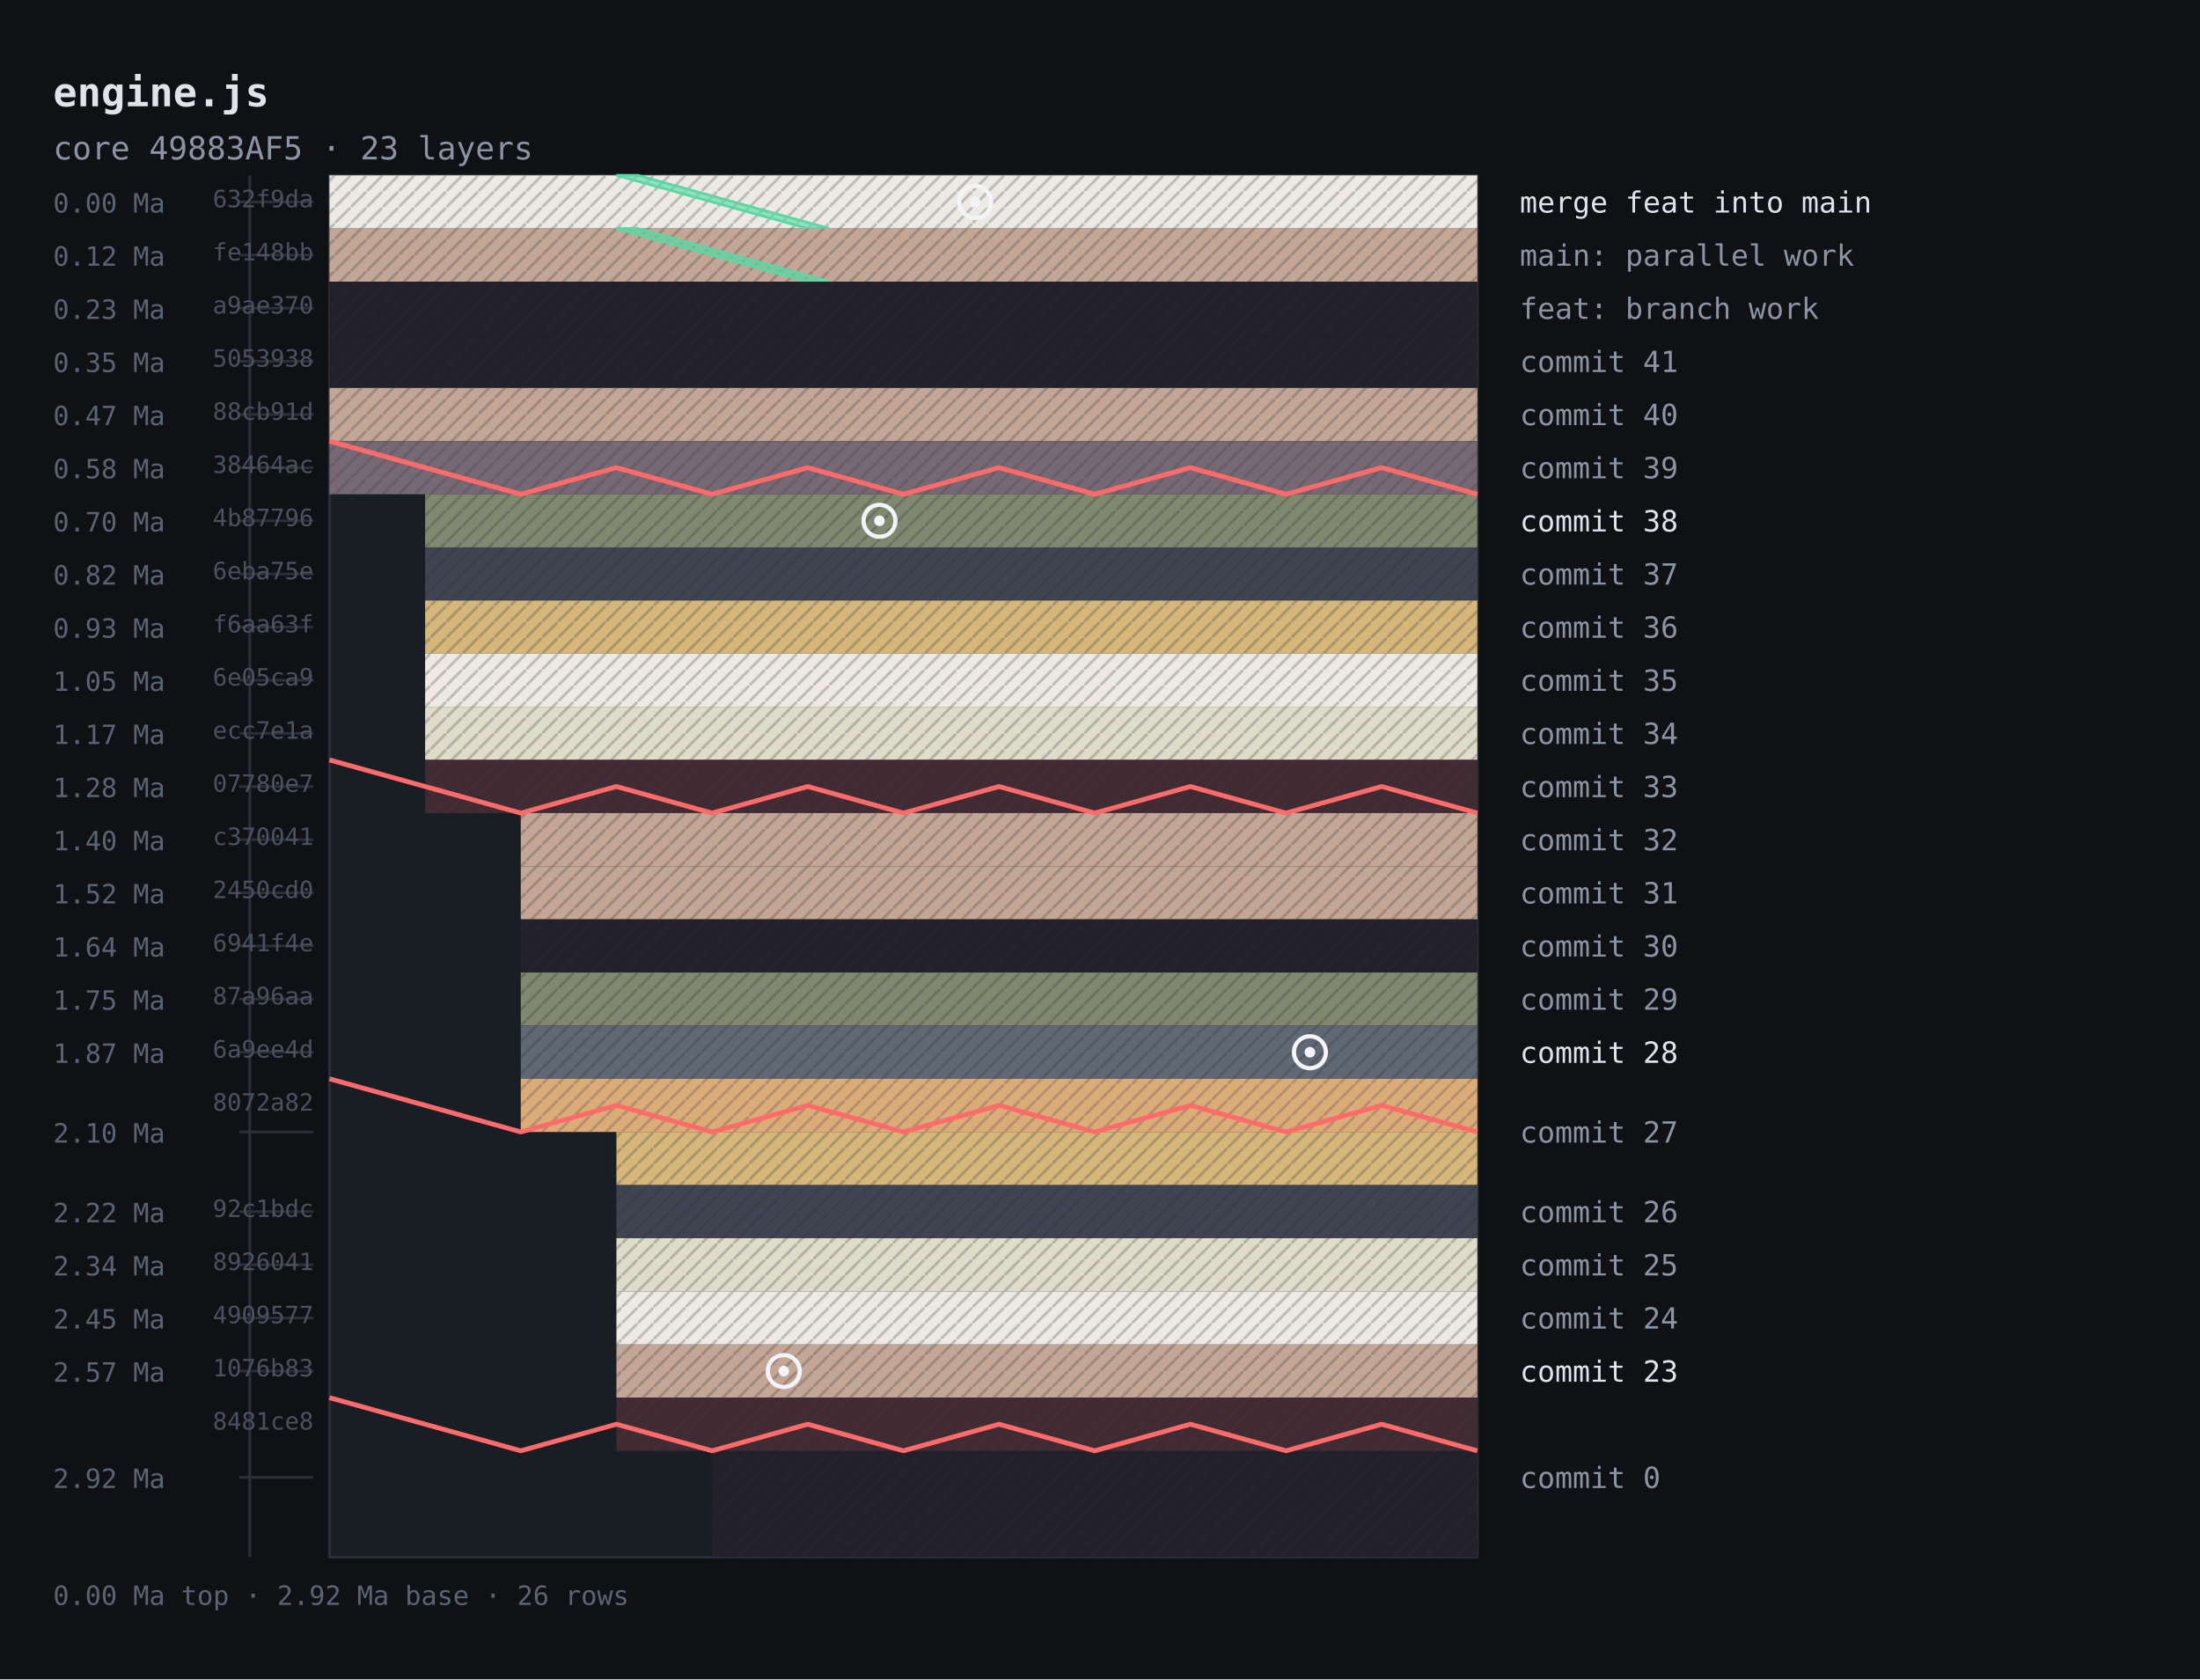
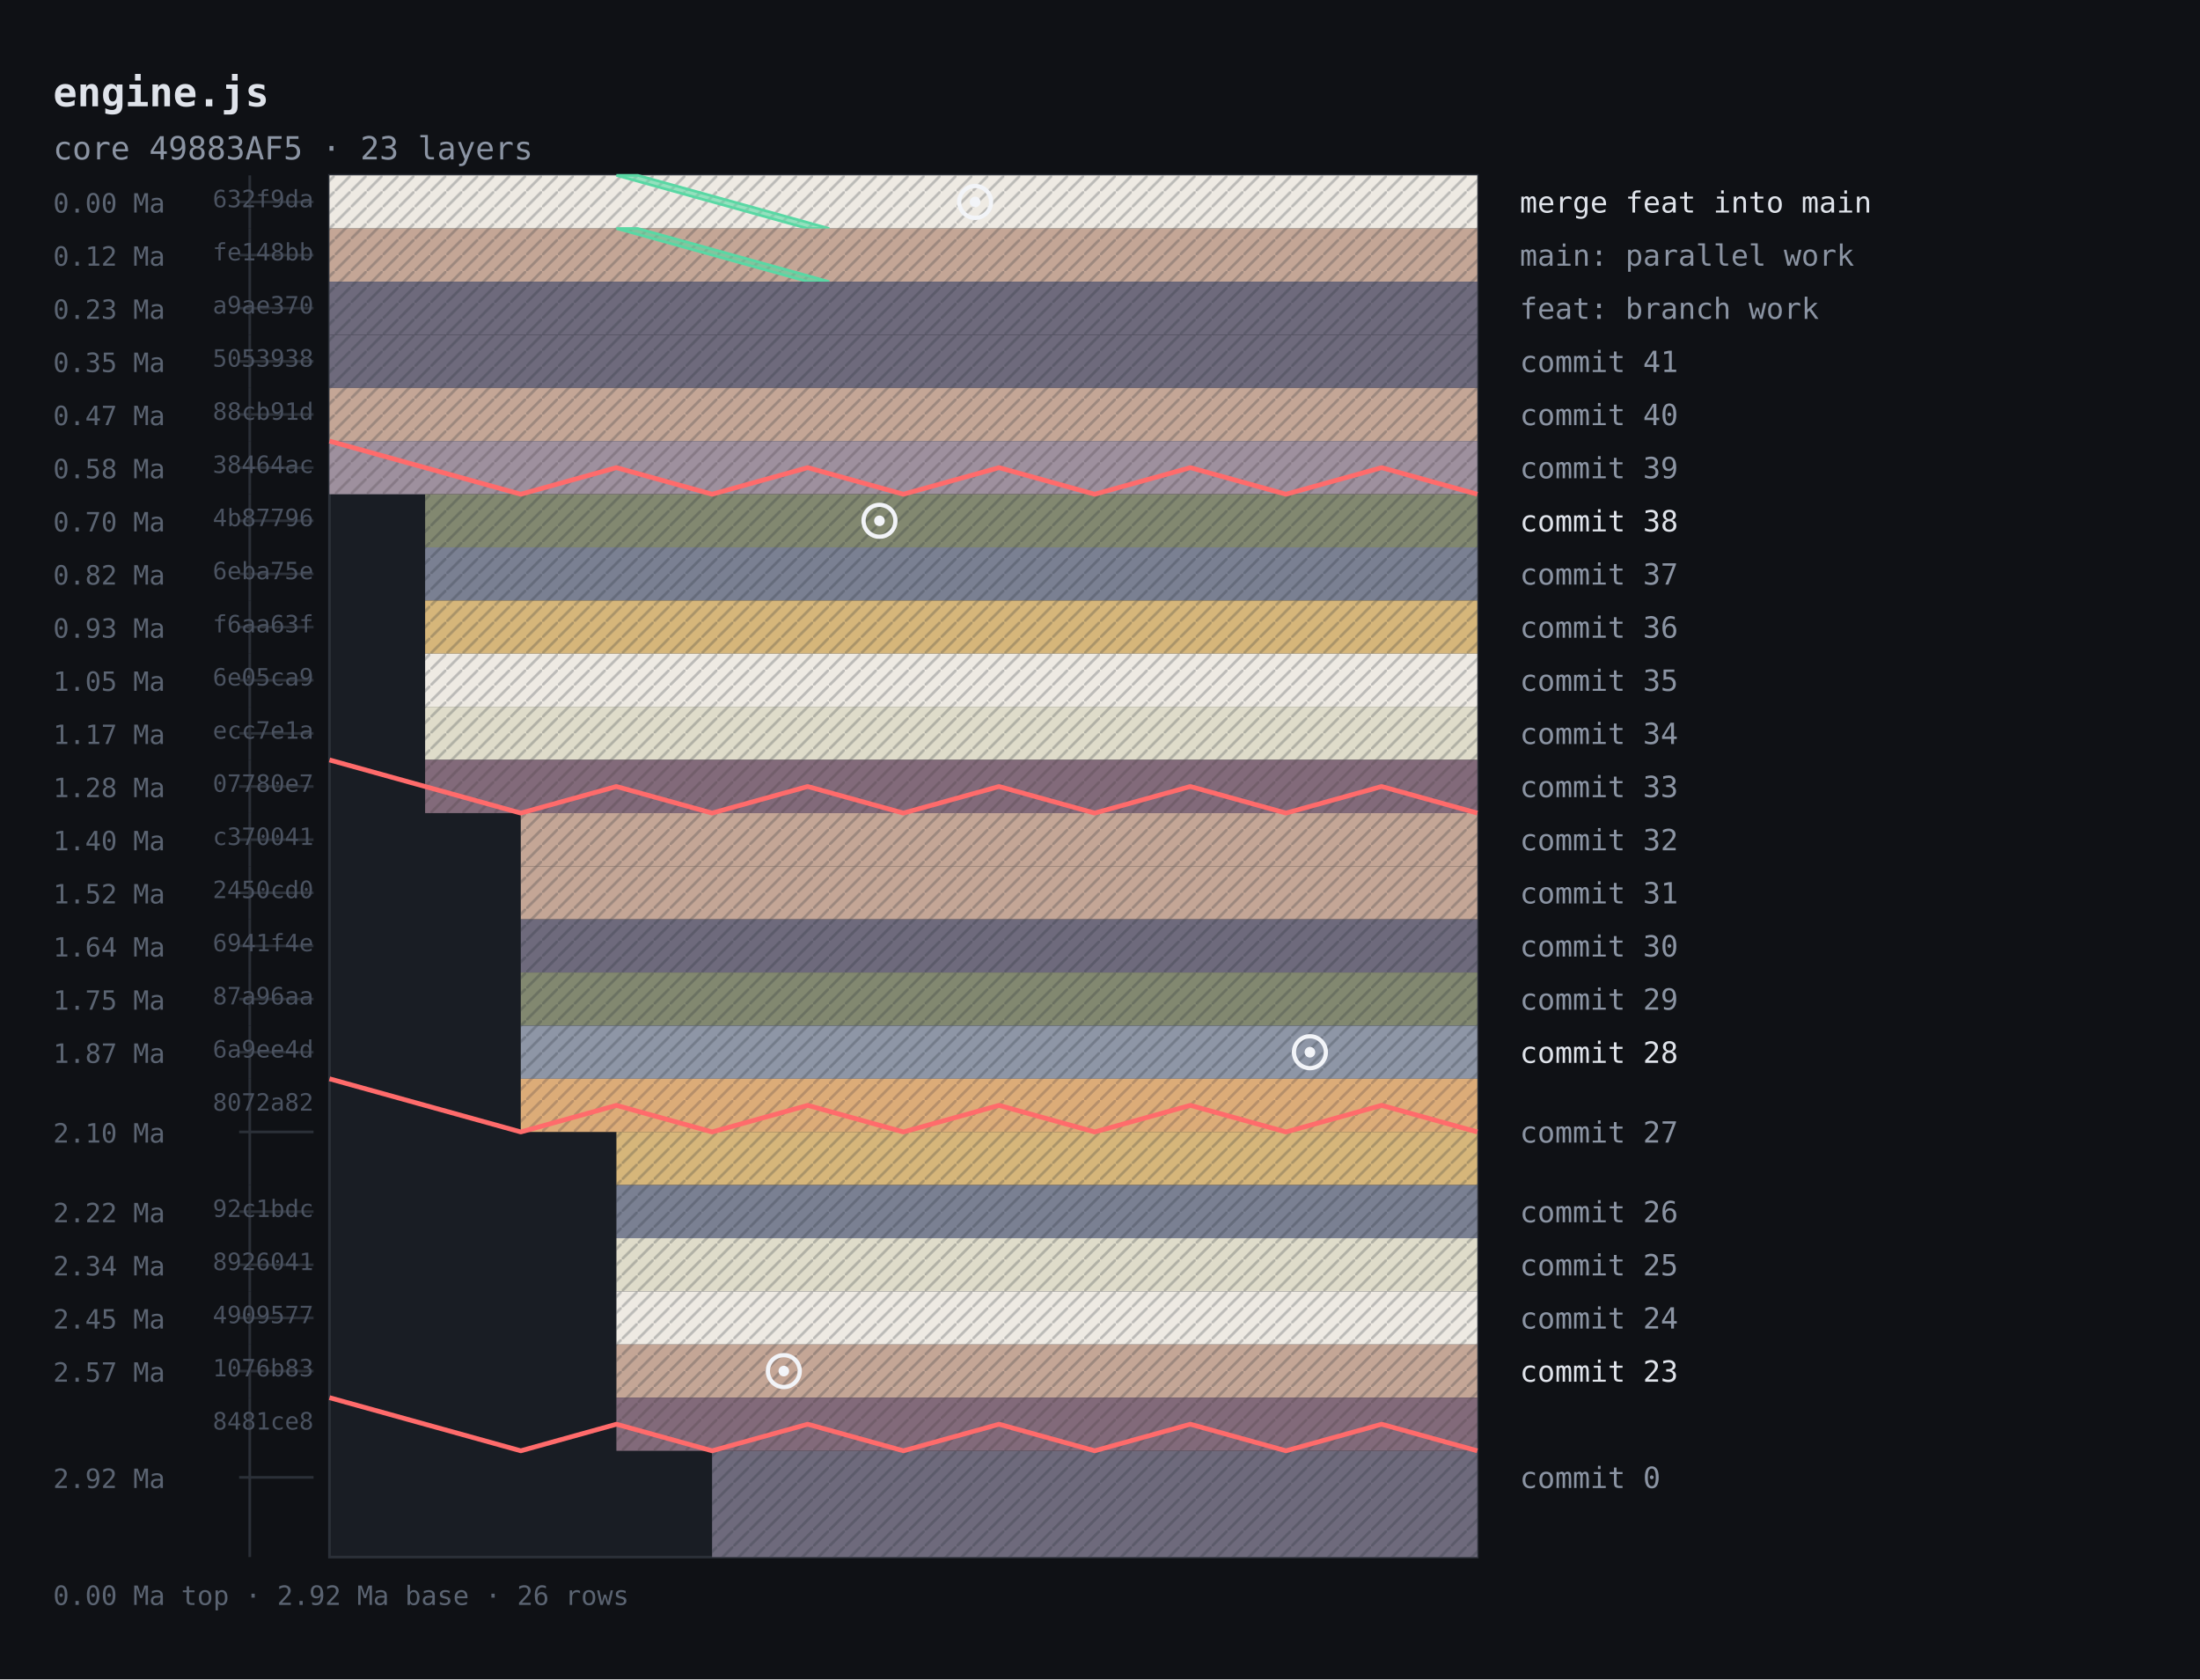
<svg xmlns="http://www.w3.org/2000/svg" width="828" height="632" viewBox="0 0 828 632" role="img" font-family="ui-monospace, SFMono-Regular, Menlo, Consolas, &quot;DejaVu Sans Mono&quot;, monospace">
  <rect x="0" y="0" width="828" height="632" fill="#0f1115" />
  <text x="20" y="40" fill="#dfe3ea" font-size="15" font-weight="600">engine.js</text>
  <text x="20" y="60" fill="#8b94a3" font-size="12">core 49883AF5 · 23 layers</text>
  <rect x="124" y="66" width="432" height="520" fill="#191d24" stroke="#2b3038" stroke-width="1" />
  <rect x="124" y="66" width="432" height="20" fill="rgb(238,234,227)" />
  <rect x="124" y="66" width="432" height="20" fill="url(#grain)" />
  <g class="fossil">
    <circle cx="367.00" cy="76.00" r="6.00" fill="none" stroke="#f2f4f8" stroke-width="1.6" />
    <circle cx="367.00" cy="76.00" r="2.00" fill="#f2f4f8" />
  </g>
  <g class="dike">
    <path d="M232.00 66.00 L240.10 66.00 L312.10 86.00 L304.00 86.00 Z" fill="#59d8a4" fill-opacity="0.6" stroke="#59d8a4" stroke-width="1" />
  </g>
  <rect x="124" y="86" width="432" height="20" fill="rgb(196,166,150)" />
  <rect x="124" y="86" width="432" height="20" fill="url(#grain)" />
  <g class="dike">
    <path d="M232.00 86.00 L240.10 86.00 L312.10 106.00 L304.00 106.00 Z" fill="#59d8a4" fill-opacity="0.6" stroke="#59d8a4" stroke-width="1" />
  </g>
-   <rect x="124" y="106" width="432" height="20" fill="rgb(34,32,42)" />
+   <rect x="124" y="106" width="432" height="20" fill="rgb(110,106,124)" />
  <rect x="124" y="106" width="432" height="20" fill="url(#grain)" />
-   <rect x="124" y="126" width="432" height="20" fill="rgb(34,32,42)" />
+   <rect x="124" y="126" width="432" height="20" fill="rgb(110,106,124)" />
  <rect x="124" y="126" width="432" height="20" fill="url(#grain)" />
  <rect x="124" y="146" width="432" height="20" fill="rgb(196,166,150)" />
  <rect x="124" y="146" width="432" height="20" fill="url(#grain)" />
-   <rect x="124" y="166" width="432" height="20" fill="rgb(96,104,116)" />
+   <rect x="124" y="166" width="432" height="20" fill="rgb(142,150,166)" />
  <rect x="124" y="166" width="432" height="20" fill="url(#grain)" />
  <rect x="160" y="186" width="396" height="20" fill="rgb(130,136,112)" />
  <rect x="160" y="186" width="396" height="20" fill="url(#grain)" />
  <g class="fossil">
    <circle cx="331.00" cy="196.00" r="6.00" fill="none" stroke="#f2f4f8" stroke-width="1.6" />
    <circle cx="331.00" cy="196.00" r="2.00" fill="#f2f4f8" />
  </g>
-   <rect x="160" y="206" width="396" height="20" fill="rgb(64,68,82)" />
+   <rect x="160" y="206" width="396" height="20" fill="rgb(122,128,146)" />
  <rect x="160" y="206" width="396" height="20" fill="url(#grain)" />
  <rect x="160" y="226" width="396" height="20" fill="rgb(214,182,122)" />
  <rect x="160" y="226" width="396" height="20" fill="url(#grain)" />
  <rect x="160" y="246" width="396" height="20" fill="rgb(238,234,227)" />
  <rect x="160" y="246" width="396" height="20" fill="url(#grain)" />
  <rect x="160" y="266" width="396" height="20" fill="rgb(223,220,202)" />
  <rect x="160" y="266" width="396" height="20" fill="url(#grain)" />
-   <rect x="160" y="286" width="396" height="20" fill="rgb(34,32,42)" />
+   <rect x="160" y="286" width="396" height="20" fill="rgb(110,106,124)" />
  <rect x="160" y="286" width="396" height="20" fill="url(#grain)" />
  <rect x="196" y="306" width="360" height="20" fill="rgb(196,166,150)" />
  <rect x="196" y="306" width="360" height="20" fill="url(#grain)" />
  <rect x="196" y="326" width="360" height="20" fill="rgb(196,166,150)" />
  <rect x="196" y="326" width="360" height="20" fill="url(#grain)" />
-   <rect x="196" y="346" width="360" height="20" fill="rgb(34,32,42)" />
+   <rect x="196" y="346" width="360" height="20" fill="rgb(110,106,124)" />
  <rect x="196" y="346" width="360" height="20" fill="url(#grain)" />
  <rect x="196" y="366" width="360" height="20" fill="rgb(130,136,112)" />
  <rect x="196" y="366" width="360" height="20" fill="url(#grain)" />
-   <rect x="196" y="386" width="360" height="20" fill="rgb(96,104,116)" />
+   <rect x="196" y="386" width="360" height="20" fill="rgb(142,150,166)" />
  <rect x="196" y="386" width="360" height="20" fill="url(#grain)" />
  <g class="fossil">
    <circle cx="493.00" cy="396.00" r="6.00" fill="none" stroke="#f2f4f8" stroke-width="1.6" />
    <circle cx="493.00" cy="396.00" r="2.00" fill="#f2f4f8" />
  </g>
  <rect x="196" y="406" width="360" height="20" fill="rgb(214,182,122)" />
  <rect x="196" y="406" width="360" height="20" fill="url(#grain)" />
  <rect x="232" y="426" width="324" height="20" fill="rgb(214,182,122)" />
  <rect x="232" y="426" width="324" height="20" fill="url(#grain)" />
-   <rect x="232" y="446" width="324" height="20" fill="rgb(64,68,82)" />
+   <rect x="232" y="446" width="324" height="20" fill="rgb(122,128,146)" />
  <rect x="232" y="446" width="324" height="20" fill="url(#grain)" />
  <rect x="232" y="466" width="324" height="20" fill="rgb(223,220,202)" />
  <rect x="232" y="466" width="324" height="20" fill="url(#grain)" />
  <rect x="232" y="486" width="324" height="20" fill="rgb(238,234,227)" />
  <rect x="232" y="486" width="324" height="20" fill="url(#grain)" />
  <rect x="232" y="506" width="324" height="20" fill="rgb(196,166,150)" />
  <rect x="232" y="506" width="324" height="20" fill="url(#grain)" />
  <g class="fossil">
    <circle cx="295.00" cy="516.00" r="6.00" fill="none" stroke="#f2f4f8" stroke-width="1.6" />
    <circle cx="295.00" cy="516.00" r="2.00" fill="#f2f4f8" />
  </g>
-   <rect x="232" y="526" width="324" height="20" fill="rgb(34,32,42)" />
+   <rect x="232" y="526" width="324" height="20" fill="rgb(110,106,124)" />
  <rect x="232" y="526" width="324" height="20" fill="url(#grain)" />
-   <rect x="268" y="546" width="288" height="40" fill="rgb(34,32,42)" />
+   <rect x="268" y="546" width="288" height="40" fill="rgb(110,106,124)" />
  <rect x="268" y="546" width="288" height="40" fill="url(#grain)" />
  <path class="fault" d="M124.00 166.00 L160.00 176.00 L196.00 186.00 L232.00 176.00 L268.00 186.00 L304.00 176.00 L340.00 186.00 L376.00 176.00 L412.00 186.00 L448.00 176.00 L484.00 186.00 L520.00 176.00 L556.00 186.00" fill="none" stroke="#ff6b6b" stroke-width="1.8" stroke-linejoin="round" />
  <rect x="124.00" y="166.00" width="432.00" height="20" fill="#ff6b6b" fill-opacity="0.14" />
  <path class="fault" d="M124.00 286.00 L160.00 296.00 L196.00 306.00 L232.00 296.00 L268.00 306.00 L304.00 296.00 L340.00 306.00 L376.00 296.00 L412.00 306.00 L448.00 296.00 L484.00 306.00 L520.00 296.00 L556.00 306.00" fill="none" stroke="#ff6b6b" stroke-width="1.8" stroke-linejoin="round" />
  <rect x="160.00" y="286.00" width="396.00" height="20" fill="#ff6b6b" fill-opacity="0.14" />
  <path class="fault" d="M124.00 406.00 L160.00 416.00 L196.00 426.00 L232.00 416.00 L268.00 426.00 L304.00 416.00 L340.00 426.00 L376.00 416.00 L412.00 426.00 L448.00 416.00 L484.00 426.00 L520.00 416.00 L556.00 426.00" fill="none" stroke="#ff6b6b" stroke-width="1.8" stroke-linejoin="round" />
  <rect x="196.00" y="406.00" width="360.00" height="20" fill="#ff6b6b" fill-opacity="0.14" />
  <path class="fault" d="M124.00 526.00 L160.00 536.00 L196.00 546.00 L232.00 536.00 L268.00 546.00 L304.00 536.00 L340.00 546.00 L376.00 536.00 L412.00 546.00 L448.00 536.00 L484.00 546.00 L520.00 536.00 L556.00 546.00" fill="none" stroke="#ff6b6b" stroke-width="1.8" stroke-linejoin="round" />
  <rect x="232.00" y="526.00" width="324.00" height="20" fill="#ff6b6b" fill-opacity="0.14" />
  <defs>
    <pattern id="grain" width="6" height="6" patternUnits="userSpaceOnUse">
      <path d="M0 6L6 0" stroke="#2b3038" stroke-opacity="0.25" stroke-width="1" />
    </pattern>
  </defs>
  <line x1="94.00" y1="66.00" x2="94.00" y2="86.00" stroke="#2b3038" stroke-width="1" />
  <line x1="90.00" y1="76.00" x2="118.00" y2="76.00" stroke="#2b3038" stroke-width="1" />
  <text x="20" y="80.00" fill="#5b6472" font-size="10">0.00 Ma</text>
  <text x="118.00" y="78.00" fill="#4a5260" font-size="9" text-anchor="end">632f9da</text>
  <text x="572.00" y="80.00" fill="#dfe3ea" font-size="11">merge feat into main</text>
  <line x1="94.00" y1="86.00" x2="94.00" y2="106.00" stroke="#2b3038" stroke-width="1" />
  <line x1="90.00" y1="96.00" x2="118.00" y2="96.00" stroke="#2b3038" stroke-width="1" />
  <text x="20" y="100.00" fill="#5b6472" font-size="10">0.12 Ma</text>
  <text x="118.00" y="98.00" fill="#4a5260" font-size="9" text-anchor="end">fe148bb</text>
  <text x="572.00" y="100.00" fill="#8b94a3" font-size="11">main: parallel work</text>
  <line x1="94.00" y1="106.00" x2="94.00" y2="126.00" stroke="#2b3038" stroke-width="1" />
  <line x1="90.00" y1="116.00" x2="118.00" y2="116.00" stroke="#2b3038" stroke-width="1" />
  <text x="20" y="120.00" fill="#5b6472" font-size="10">0.23 Ma</text>
  <text x="118.00" y="118.00" fill="#4a5260" font-size="9" text-anchor="end">a9ae370</text>
  <text x="572.00" y="120.00" fill="#8b94a3" font-size="11">feat: branch work</text>
  <line x1="94.00" y1="126.00" x2="94.00" y2="146.00" stroke="#2b3038" stroke-width="1" />
  <line x1="90.00" y1="136.00" x2="118.00" y2="136.00" stroke="#2b3038" stroke-width="1" />
  <text x="20" y="140.00" fill="#5b6472" font-size="10">0.35 Ma</text>
  <text x="118.00" y="138.00" fill="#4a5260" font-size="9" text-anchor="end">5053938</text>
  <text x="572.00" y="140.00" fill="#8b94a3" font-size="11">commit 41</text>
  <line x1="94.00" y1="146.00" x2="94.00" y2="166.00" stroke="#2b3038" stroke-width="1" />
  <line x1="90.00" y1="156.00" x2="118.00" y2="156.00" stroke="#2b3038" stroke-width="1" />
  <text x="20" y="160.00" fill="#5b6472" font-size="10">0.47 Ma</text>
  <text x="118.00" y="158.00" fill="#4a5260" font-size="9" text-anchor="end">88cb91d</text>
  <text x="572.00" y="160.00" fill="#8b94a3" font-size="11">commit 40</text>
  <line x1="94.00" y1="166.00" x2="94.00" y2="186.00" stroke="#2b3038" stroke-width="1" />
  <line x1="90.00" y1="176.00" x2="118.00" y2="176.00" stroke="#2b3038" stroke-width="1" />
  <text x="20" y="180.00" fill="#5b6472" font-size="10">0.58 Ma</text>
  <text x="118.00" y="178.00" fill="#4a5260" font-size="9" text-anchor="end">38464ac</text>
  <text x="572.00" y="180.00" fill="#8b94a3" font-size="11">commit 39</text>
  <line x1="94.00" y1="186.00" x2="94.00" y2="206.00" stroke="#2b3038" stroke-width="1" />
  <line x1="90.00" y1="196.00" x2="118.00" y2="196.00" stroke="#2b3038" stroke-width="1" />
  <text x="20" y="200.00" fill="#5b6472" font-size="10">0.70 Ma</text>
  <text x="118.00" y="198.00" fill="#4a5260" font-size="9" text-anchor="end">4b87796</text>
  <text x="572.00" y="200.00" fill="#dfe3ea" font-size="11">commit 38</text>
  <line x1="94.00" y1="206.00" x2="94.00" y2="226.00" stroke="#2b3038" stroke-width="1" />
  <line x1="90.00" y1="216.00" x2="118.00" y2="216.00" stroke="#2b3038" stroke-width="1" />
  <text x="20" y="220.00" fill="#5b6472" font-size="10">0.82 Ma</text>
  <text x="118.00" y="218.00" fill="#4a5260" font-size="9" text-anchor="end">6eba75e</text>
  <text x="572.00" y="220.00" fill="#8b94a3" font-size="11">commit 37</text>
  <line x1="94.00" y1="226.00" x2="94.00" y2="246.00" stroke="#2b3038" stroke-width="1" />
  <line x1="90.00" y1="236.00" x2="118.00" y2="236.00" stroke="#2b3038" stroke-width="1" />
  <text x="20" y="240.00" fill="#5b6472" font-size="10">0.93 Ma</text>
  <text x="118.00" y="238.00" fill="#4a5260" font-size="9" text-anchor="end">f6aa63f</text>
  <text x="572.00" y="240.00" fill="#8b94a3" font-size="11">commit 36</text>
  <line x1="94.00" y1="246.00" x2="94.00" y2="266.00" stroke="#2b3038" stroke-width="1" />
  <line x1="90.00" y1="256.00" x2="118.00" y2="256.00" stroke="#2b3038" stroke-width="1" />
  <text x="20" y="260.00" fill="#5b6472" font-size="10">1.05 Ma</text>
  <text x="118.00" y="258.00" fill="#4a5260" font-size="9" text-anchor="end">6e05ca9</text>
  <text x="572.00" y="260.00" fill="#8b94a3" font-size="11">commit 35</text>
  <line x1="94.00" y1="266.00" x2="94.00" y2="286.00" stroke="#2b3038" stroke-width="1" />
  <line x1="90.00" y1="276.00" x2="118.00" y2="276.00" stroke="#2b3038" stroke-width="1" />
  <text x="20" y="280.00" fill="#5b6472" font-size="10">1.17 Ma</text>
  <text x="118.00" y="278.00" fill="#4a5260" font-size="9" text-anchor="end">ecc7e1a</text>
  <text x="572.00" y="280.00" fill="#8b94a3" font-size="11">commit 34</text>
  <line x1="94.00" y1="286.00" x2="94.00" y2="306.00" stroke="#2b3038" stroke-width="1" />
  <line x1="90.00" y1="296.00" x2="118.00" y2="296.00" stroke="#2b3038" stroke-width="1" />
  <text x="20" y="300.00" fill="#5b6472" font-size="10">1.28 Ma</text>
  <text x="118.00" y="298.00" fill="#4a5260" font-size="9" text-anchor="end">07780e7</text>
  <text x="572.00" y="300.00" fill="#8b94a3" font-size="11">commit 33</text>
  <line x1="94.00" y1="306.00" x2="94.00" y2="326.00" stroke="#2b3038" stroke-width="1" />
  <line x1="90.00" y1="316.00" x2="118.00" y2="316.00" stroke="#2b3038" stroke-width="1" />
  <text x="20" y="320.00" fill="#5b6472" font-size="10">1.40 Ma</text>
  <text x="118.00" y="318.00" fill="#4a5260" font-size="9" text-anchor="end">c370041</text>
  <text x="572.00" y="320.00" fill="#8b94a3" font-size="11">commit 32</text>
  <line x1="94.00" y1="326.00" x2="94.00" y2="346.00" stroke="#2b3038" stroke-width="1" />
  <line x1="90.00" y1="336.00" x2="118.00" y2="336.00" stroke="#2b3038" stroke-width="1" />
  <text x="20" y="340.00" fill="#5b6472" font-size="10">1.52 Ma</text>
  <text x="118.00" y="338.00" fill="#4a5260" font-size="9" text-anchor="end">2450cd0</text>
  <text x="572.00" y="340.00" fill="#8b94a3" font-size="11">commit 31</text>
  <line x1="94.00" y1="346.00" x2="94.00" y2="366.00" stroke="#2b3038" stroke-width="1" />
  <line x1="90.00" y1="356.00" x2="118.00" y2="356.00" stroke="#2b3038" stroke-width="1" />
  <text x="20" y="360.00" fill="#5b6472" font-size="10">1.64 Ma</text>
  <text x="118.00" y="358.00" fill="#4a5260" font-size="9" text-anchor="end">6941f4e</text>
  <text x="572.00" y="360.00" fill="#8b94a3" font-size="11">commit 30</text>
  <line x1="94.00" y1="366.00" x2="94.00" y2="386.00" stroke="#2b3038" stroke-width="1" />
  <line x1="90.00" y1="376.00" x2="118.00" y2="376.00" stroke="#2b3038" stroke-width="1" />
  <text x="20" y="380.00" fill="#5b6472" font-size="10">1.75 Ma</text>
  <text x="118.00" y="378.00" fill="#4a5260" font-size="9" text-anchor="end">87a96aa</text>
  <text x="572.00" y="380.00" fill="#8b94a3" font-size="11">commit 29</text>
  <line x1="94.00" y1="386.00" x2="94.00" y2="406.00" stroke="#2b3038" stroke-width="1" />
  <line x1="90.00" y1="396.00" x2="118.00" y2="396.00" stroke="#2b3038" stroke-width="1" />
  <text x="20" y="400.00" fill="#5b6472" font-size="10">1.87 Ma</text>
  <text x="118.00" y="398.00" fill="#4a5260" font-size="9" text-anchor="end">6a9ee4d</text>
  <text x="572.00" y="400.00" fill="#dfe3ea" font-size="11">commit 28</text>
  <line x1="94.00" y1="406.00" x2="94.00" y2="446.00" stroke="#2b3038" stroke-width="1" />
  <line x1="90.00" y1="426.00" x2="118.00" y2="426.00" stroke="#2b3038" stroke-width="1" />
  <text x="20" y="430.00" fill="#5b6472" font-size="10">2.10 Ma</text>
  <text x="118.00" y="418.00" fill="#4a5260" font-size="9" text-anchor="end">8072a82</text>
  <text x="572.00" y="430.00" fill="#8b94a3" font-size="11">commit 27</text>
  <line x1="94.00" y1="446.00" x2="94.00" y2="466.00" stroke="#2b3038" stroke-width="1" />
  <line x1="90.00" y1="456.00" x2="118.00" y2="456.00" stroke="#2b3038" stroke-width="1" />
  <text x="20" y="460.00" fill="#5b6472" font-size="10">2.22 Ma</text>
  <text x="118.00" y="458.00" fill="#4a5260" font-size="9" text-anchor="end">92c1bdc</text>
  <text x="572.00" y="460.00" fill="#8b94a3" font-size="11">commit 26</text>
  <line x1="94.00" y1="466.00" x2="94.00" y2="486.00" stroke="#2b3038" stroke-width="1" />
  <line x1="90.00" y1="476.00" x2="118.00" y2="476.00" stroke="#2b3038" stroke-width="1" />
  <text x="20" y="480.00" fill="#5b6472" font-size="10">2.34 Ma</text>
  <text x="118.00" y="478.00" fill="#4a5260" font-size="9" text-anchor="end">8926041</text>
  <text x="572.00" y="480.00" fill="#8b94a3" font-size="11">commit 25</text>
  <line x1="94.00" y1="486.00" x2="94.00" y2="506.00" stroke="#2b3038" stroke-width="1" />
  <line x1="90.00" y1="496.00" x2="118.00" y2="496.00" stroke="#2b3038" stroke-width="1" />
  <text x="20" y="500.00" fill="#5b6472" font-size="10">2.45 Ma</text>
  <text x="118.00" y="498.00" fill="#4a5260" font-size="9" text-anchor="end">4909577</text>
  <text x="572.00" y="500.00" fill="#8b94a3" font-size="11">commit 24</text>
  <line x1="94.00" y1="506.00" x2="94.00" y2="526.00" stroke="#2b3038" stroke-width="1" />
  <line x1="90.00" y1="516.00" x2="118.00" y2="516.00" stroke="#2b3038" stroke-width="1" />
  <text x="20" y="520.00" fill="#5b6472" font-size="10">2.57 Ma</text>
  <text x="118.00" y="518.00" fill="#4a5260" font-size="9" text-anchor="end">1076b83</text>
  <text x="572.00" y="520.00" fill="#dfe3ea" font-size="11">commit 23</text>
  <line x1="94.00" y1="526.00" x2="94.00" y2="586.00" stroke="#2b3038" stroke-width="1" />
  <line x1="90.00" y1="556.00" x2="118.00" y2="556.00" stroke="#2b3038" stroke-width="1" />
  <text x="20" y="560.00" fill="#5b6472" font-size="10">2.92 Ma</text>
  <text x="118.00" y="538.00" fill="#4a5260" font-size="9" text-anchor="end">8481ce8</text>
  <text x="572.00" y="560.00" fill="#8b94a3" font-size="11">commit 0</text>
  <text x="20" y="604.00" fill="#5b6472" font-size="10">0.00 Ma top · 2.92 Ma base · 26 rows</text>
</svg>
